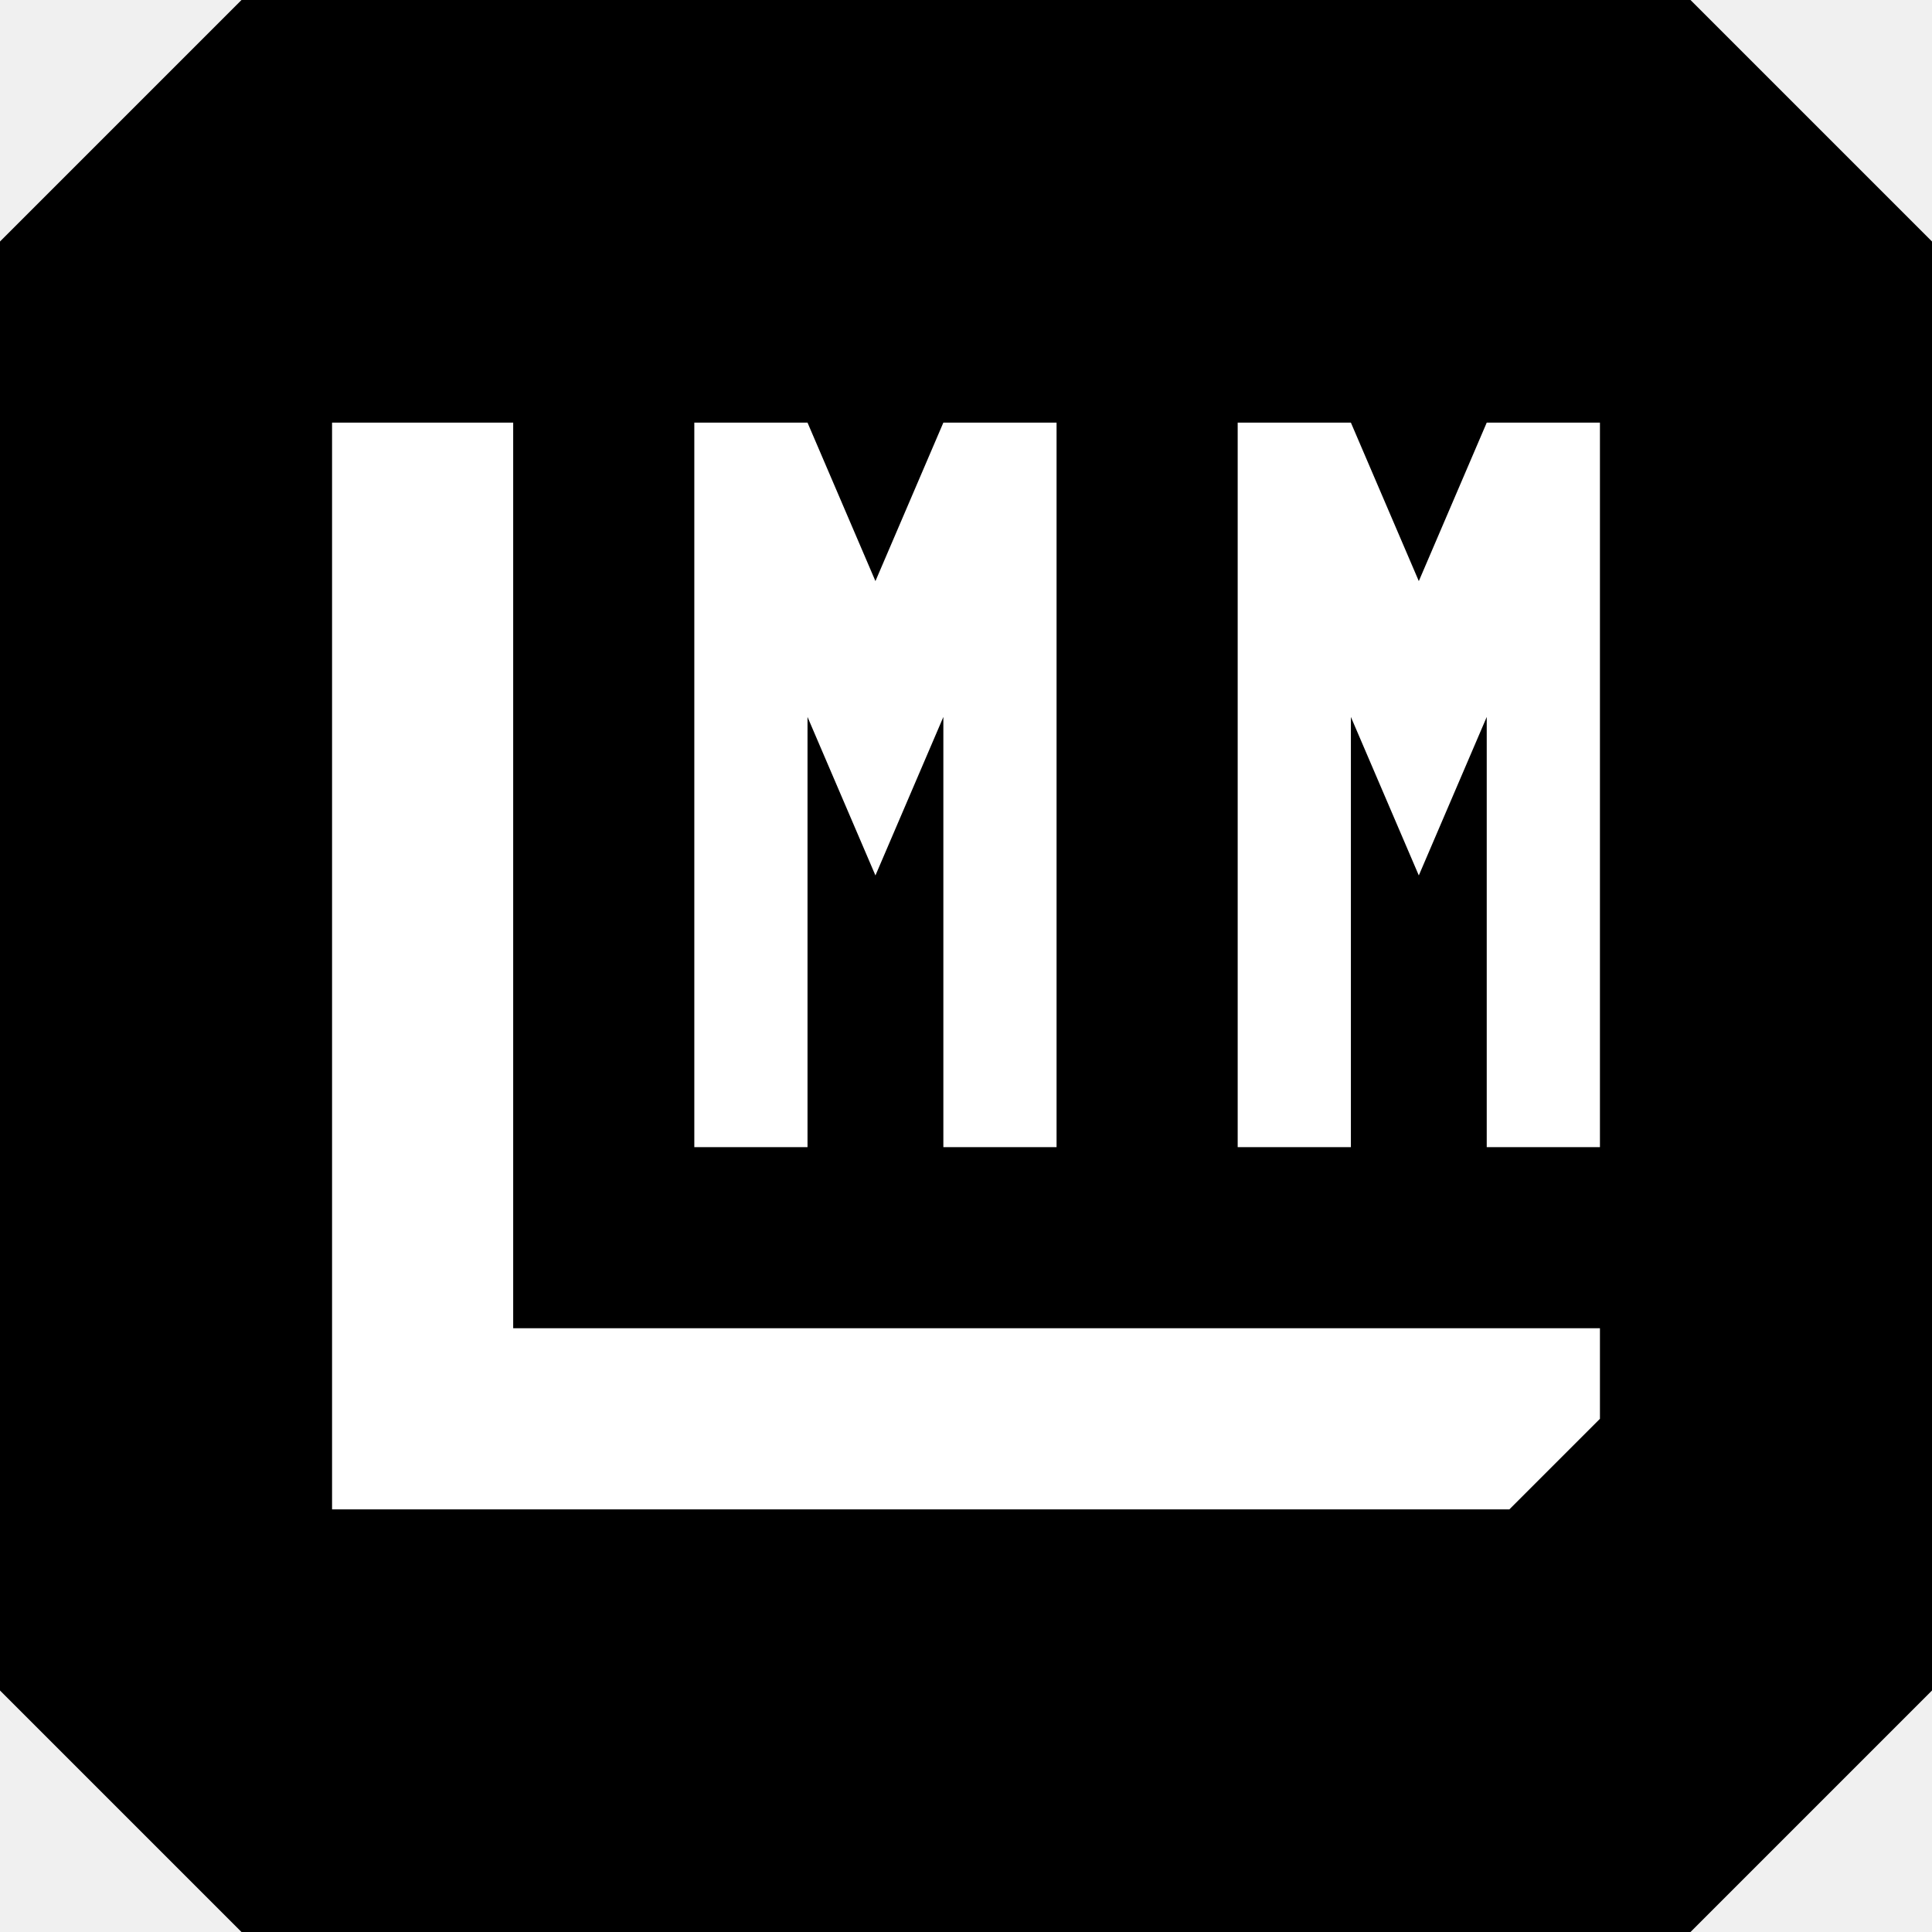
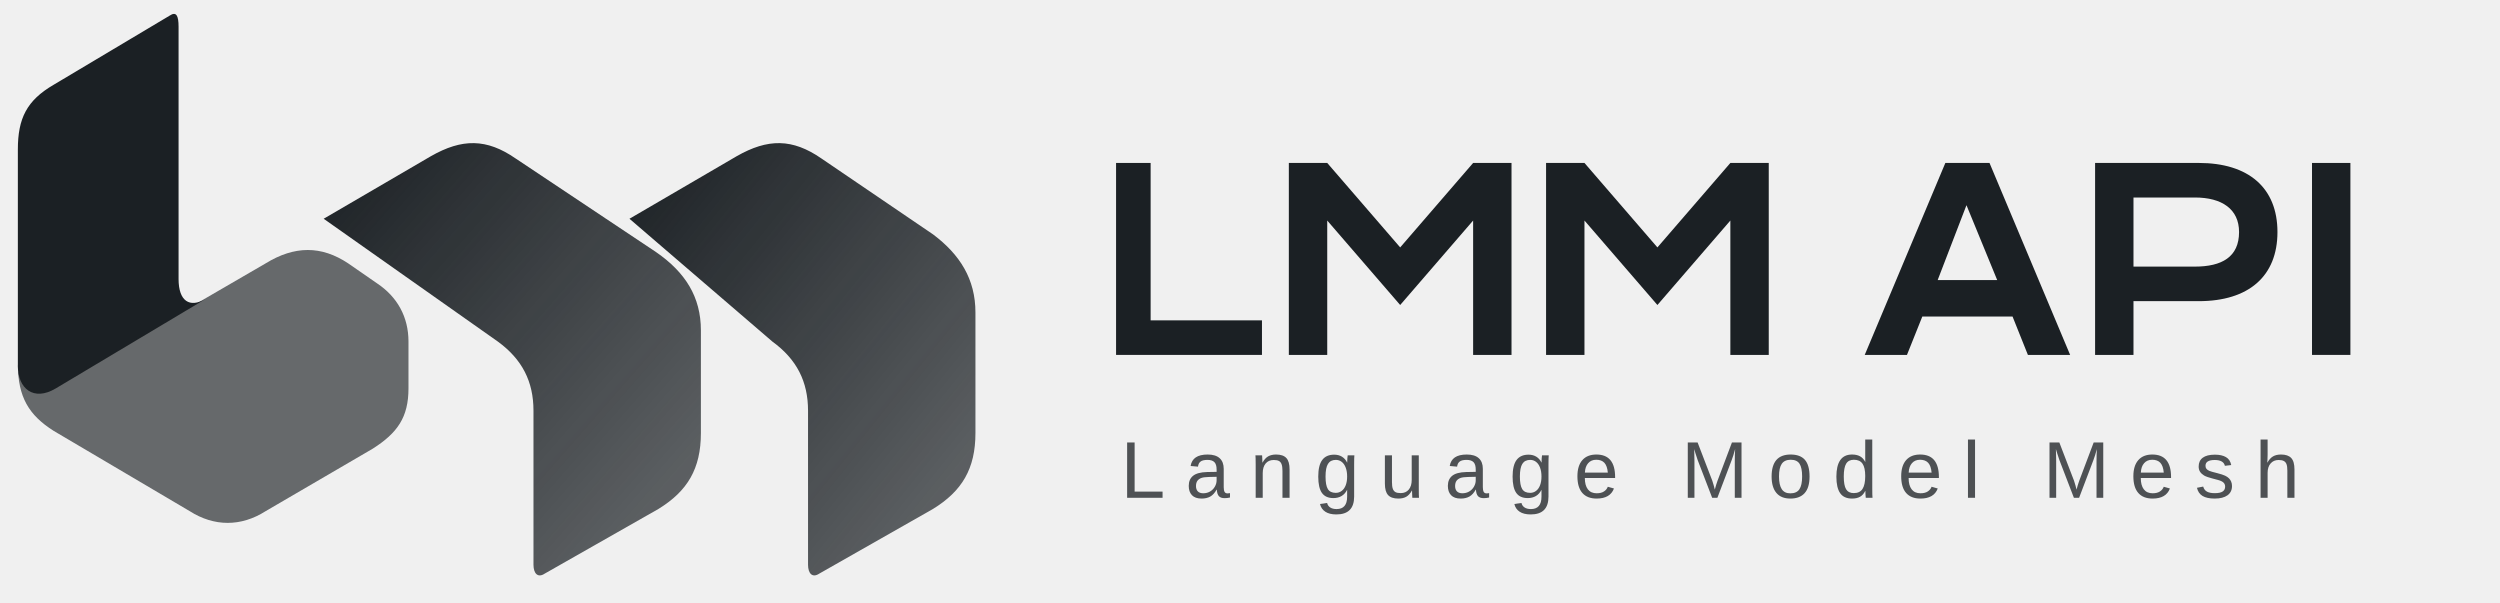
- <svg xmlns="http://www.w3.org/2000/svg" width="128" height="128" viewBox="0 0 128 128" role="img" aria-labelledby="lmm-logo-title lmm-logo-desc">
-   <path d="M16 0H112L128 16V112L112 128H16L0 112V16Z" fill="#000" />
-   <path d="M8 16H24V96H120V104L112 112H8Z M40 80V16H50L56 30L62 16H72V80H62V42L56 56L50 42V80Z M88 80V16H98L104 30L110 16H120V80H110V42L104 56L98 42V80Z" transform="translate(16 16) scale(.75)" fill="#fff" fill-rule="evenodd" />
+ <svg xmlns="http://www.w3.org/2000/svg" viewBox="0 0 1120 270" role="img" aria-labelledby="lmm-title lmm-desc">
+   <style>:root{color:#1b2024} @media(prefers-color-scheme:dark){:root{color:#f5f5f5}}</style>
+   <defs>
+     <linearGradient id="ribbon" x1="0" y1="0" x2="1" y2="1">
+       <stop stop-color="currentColor" />
+       <stop offset="1" stop-color="currentColor" stop-opacity=".65" />
+     </linearGradient>
+   </defs>
+   <path d="M8 67C8 53 12 45 24 38L76 7C79 5 80 7 80 12V125C80 135 85 138 92 134L25 174C15 180 8 174 8 164Z" fill="currentColor" />
+   <path d="M8 163C8 173 16 178 26 172L119 118C132 110 144 110 156 118L169 127C178 133 183 142 183 153V174C183 187 178 194 167 201L119 229C108 236 96 236 85 229L24 193C13 186 8 178 8 163Z" fill="currentColor" opacity=".65" />
+   <path d="M145 98L193 70C207 62 218 62 231 71L294 113C307 122 314 133 314 148V194C314 210 308 220 295 228L244 257C241 259 239 257 239 253V184C239 171 234 161 223 153Z" fill="url(#ribbon)" />
+   <path d="M282 98L330 70C344 62 355 62 368 71L418 105C430 114 437 125 437 140V194C437 210 431 220 418 228L367 257C364 259 362 257 362 253V184C362 171 357 161 346 153Z" fill="url(#ribbon)" />
+   <g transform="translate(500 73) scale(.86)" fill="currentColor" fill-rule="evenodd">
+     <path d="M0 0H18V82H76V100H0Z" />
+     <path d="M90 100V0H110L148 44L186 0H206V100H186V30L148 74L110 30V100Z" />
+     <path d="M224 100V0H244L282 44L320 0H340V100H320V30L282 74L244 30V100Z" />
+     <path d="M390 100L432 0H455L497 100H475L467 80H420L412 100Z M428 61H459L443 22Z" />
+     <path d="M510 100V0H564C590 0 605 13 605 36C605 59 590 72 564 72H530V100Z M530 18V54H562C576 54 585 49 585 36C585 24 576 18 562 18Z" />
+     <path d="M623 0H643V100H623Z" />
+   </g>
+   <text x="502" y="223" font-family="Arial, sans-serif" font-size="36" letter-spacing="9" fill="currentColor" opacity=".76">Language Model Mesh</text>
</svg>
